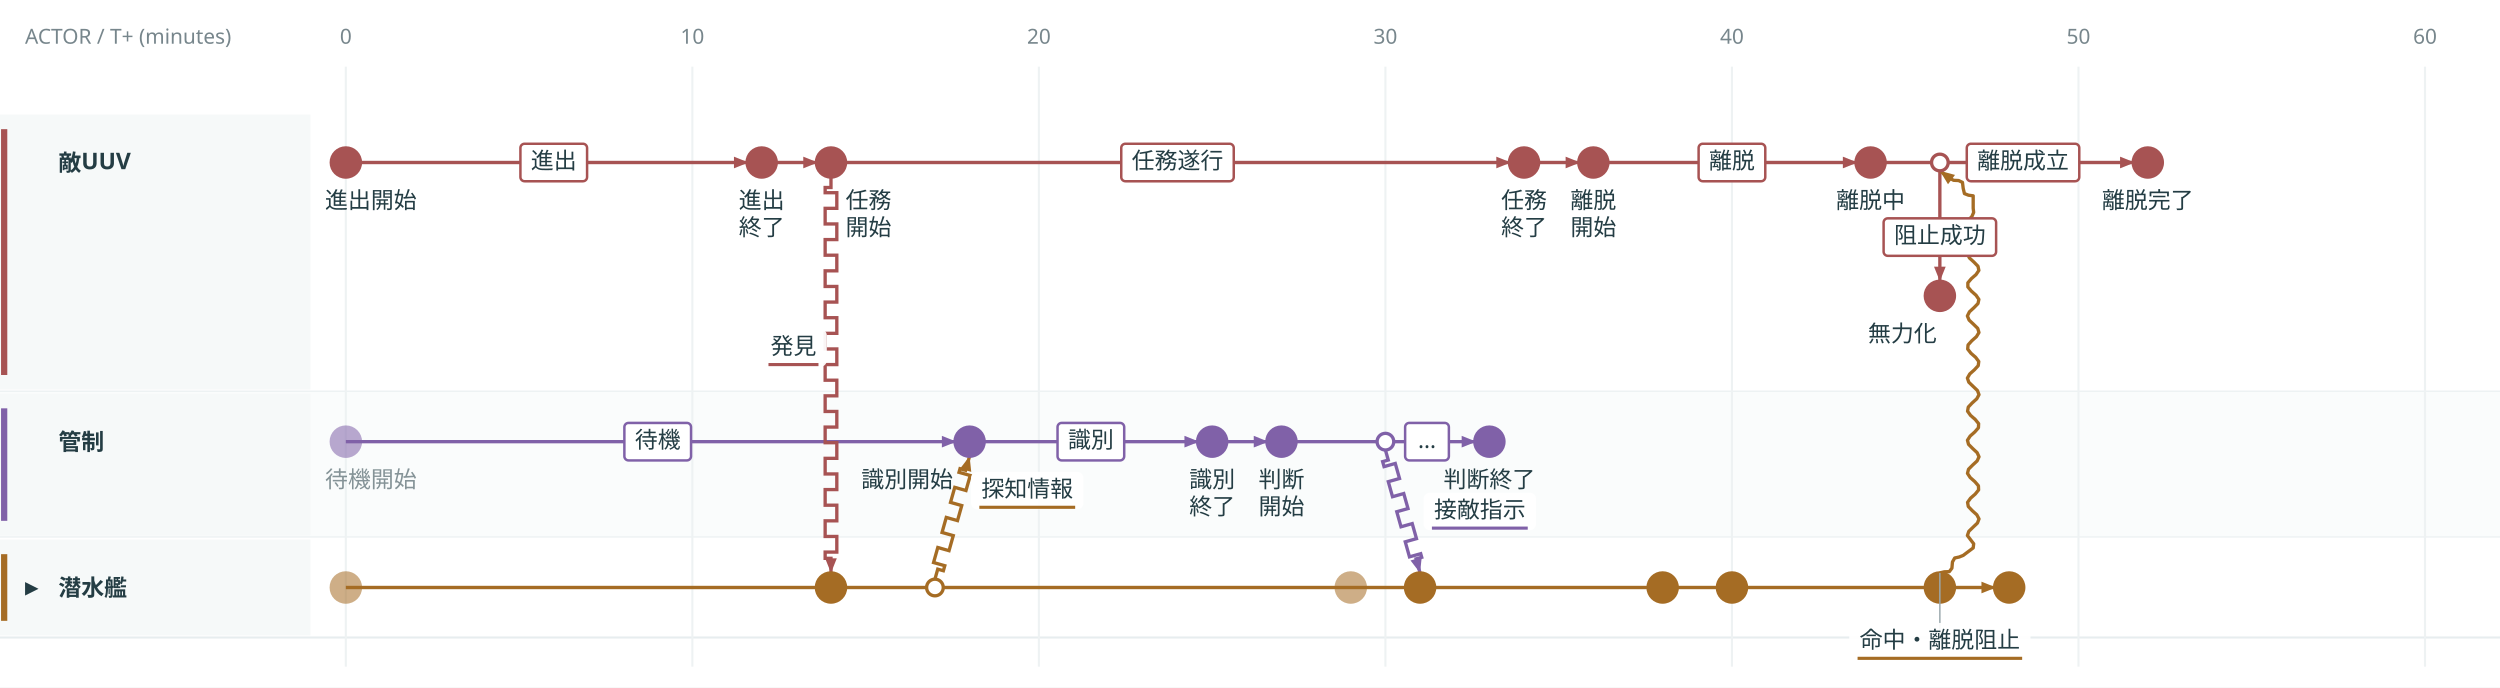
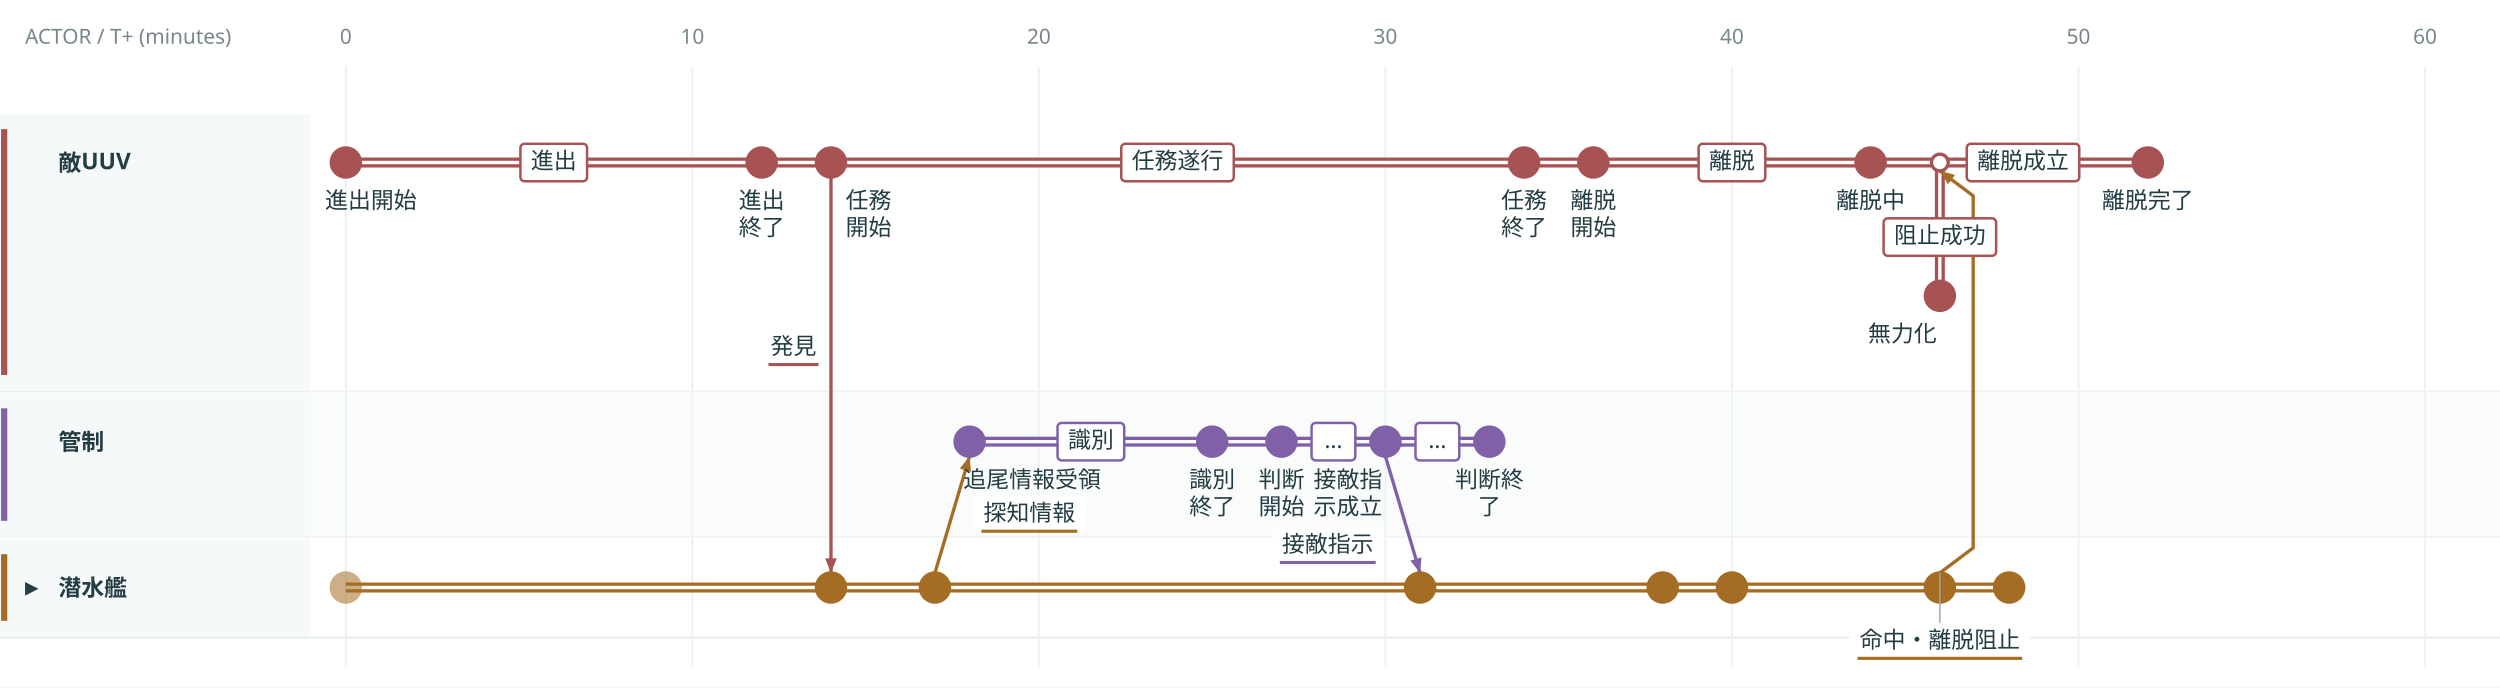
<svg xmlns="http://www.w3.org/2000/svg" width="1200" height="330" viewBox="0 0 1200 330" role="img" aria-label="潜水艦グループ — ソナー・魚雷による任務阻止" font-family="Segoe UI, Noto Sans JP, sans-serif" font-size="11" fill="#243d44" data-view="mission">
  <defs>
    <marker id="arrow" viewBox="0 0 10 10" refX="10" refY="5" markerWidth="7" markerHeight="7" orient="auto-start-reverse" markerUnits="userSpaceOnUse">
      <path d="M0,1 L10,5 L0,9 Z" fill="context-stroke" />
    </marker>
    <marker id="state-arrow" viewBox="0 0 10 10" refX="19" refY="5" markerWidth="7" markerHeight="7" orient="auto-start-reverse" markerUnits="userSpaceOnUse">
      <path d="M0,1 L10,5 L0,9 Z" fill="context-stroke" />
    </marker>
    <clipPath id="time-clip">
      <rect x="152" y="32" width="1048" height="330" />
    </clipPath>
  </defs>
  <rect width="100%" height="100%" fill="white" />
  <rect x="0" y="54" width="1200" height="134" fill="#ffffff" />
  <path d="M0,188 H1200" stroke="#e7edef" />
  <rect x="0" y="188" width="1200" height="70" fill="#fafcfc" />
  <path d="M0,258 H1200" stroke="#e7edef" />
  <rect x="0" y="258" width="1200" height="48" fill="#ffffff" />
  <path d="M0,306 H1200" stroke="#e7edef" />
  <path d="M166,32 V320" stroke="#eef2f3" />
  <text x="166" y="21" text-anchor="middle" font-size="10" fill="#77868c">0</text>
  <path d="M332.333,32 V320" stroke="#eef2f3" />
  <text x="332.333" y="21" text-anchor="middle" font-size="10" fill="#77868c">10</text>
  <path d="M498.667,32 V320" stroke="#eef2f3" />
  <text x="498.667" y="21" text-anchor="middle" font-size="10" fill="#77868c">20</text>
  <path d="M665,32 V320" stroke="#eef2f3" />
  <text x="665" y="21" text-anchor="middle" font-size="10" fill="#77868c">30</text>
  <path d="M831.333,32 V320" stroke="#eef2f3" />
  <text x="831.333" y="21" text-anchor="middle" font-size="10" fill="#77868c">40</text>
  <path d="M997.667,32 V320" stroke="#eef2f3" />
  <text x="997.667" y="21" text-anchor="middle" font-size="10" fill="#77868c">50</text>
  <path d="M1164,32 V320" stroke="#eef2f3" />
  <text x="1164" y="21" text-anchor="middle" font-size="10" fill="#77868c">60</text>
  <text x="12" y="21" font-size="10" fill="#77868c">ACTOR / T+ (minutes)</text>
  <g clip-path="url(#time-clip)">
-     <g class="edge task">
-       <path class="line" data-polarity="positive" d="M166.00,78.00 L365.60,78.00" fill="none" stroke="#a75353" stroke-width="1.6" opacity="1" stroke-linejoin="round" marker-end="url(#state-arrow)" />
-     </g>
-     <g class="edge task">
-       <path class="line" data-polarity="positive" d="M398.87,78.00 L731.53,78.00" fill="none" stroke="#a75353" stroke-width="1.6" opacity="1" stroke-linejoin="round" marker-end="url(#state-arrow)" />
-     </g>
-     <g class="edge task">
-       <path class="line" data-polarity="positive" d="M764.80,78.00 L897.87,78.00" fill="none" stroke="#a75353" stroke-width="1.6" opacity="1" stroke-linejoin="round" marker-end="url(#state-arrow)" />
-     </g>
-     <g class="edge task">
-       <path class="line" data-polarity="positive" d="M166.00,212.00 L465.40,212.00" fill="none" stroke="#8061a8" stroke-width="1.6" opacity="1" stroke-linejoin="round" marker-end="url(#state-arrow)" />
-     </g>
-     <g class="edge task">
-       <path class="line" data-polarity="positive" d="M465.40,212.00 L581.83,212.00" fill="none" stroke="#8061a8" stroke-width="1.6" opacity="1" stroke-linejoin="round" marker-end="url(#state-arrow)" />
-     </g>
-     <g class="edge task">
-       <path class="line" data-polarity="positive" d="M615.10,212.00 L714.90,212.00" fill="none" stroke="#8061a8" stroke-width="1.6" opacity="1" stroke-linejoin="round" marker-end="url(#state-arrow)" />
-     </g>
-     <g class="edge task">
-       <path class="line" data-polarity="positive" d="M365.60,78.00 L398.87,78.00" fill="none" stroke="#a75353" stroke-width="1.6" opacity="1" stroke-linejoin="round" marker-end="url(#state-arrow)" />
-     </g>
-     <g class="edge task">
-       <path class="line" data-polarity="positive" d="M731.53,78.00 L764.80,78.00" fill="none" stroke="#a75353" stroke-width="1.6" opacity="1" stroke-linejoin="round" marker-end="url(#state-arrow)" />
-     </g>
-     <g class="edge task">
-       <path class="line" data-polarity="positive" d="M897.87,78.00 L1030.93,78.00" fill="none" stroke="#a75353" stroke-width="1.6" opacity="1" stroke-linejoin="round" marker-end="url(#state-arrow)" />
-     </g>
-     <g class="edge task">
-       <path class="line" data-polarity="positive" d="M581.83,212.00 L615.10,212.00" fill="none" stroke="#8061a8" stroke-width="1.6" opacity="1" stroke-linejoin="round" marker-end="url(#state-arrow)" />
-     </g>
-     <g class="edge outcome">
-       <path class="line" data-polarity="positive" d="M931.13,82.00 L931.13,135.00" fill="none" stroke="#a75353" stroke-width="1.6" opacity="1" stroke-linejoin="round" marker-end="url(#arrow)" />
+     <g class="edge task" data-performance="fixed">
+       <g class="fixed-task-strokes" opacity="1">
+         <path class="line line-fixed" d="M166.00,78.00 L365.60,78.00" fill="none" stroke="#a75353" stroke-width="4.8" stroke-linejoin="round" />
+         <path class="line-gap" d="M166.00,78.00 L365.60,78.00" fill="none" stroke="#ffffff" stroke-width="1.6" stroke-linejoin="round" pointer-events="none" />
+         <path class="line-arrow" d="M166.00,78.00 L365.60,78.00" fill="none" stroke="#a75353" stroke-width="0" marker-end="url(#state-arrow)" pointer-events="none" />
+       </g>
+     </g>
+     <g class="edge task" data-performance="fixed">
+       <g class="fixed-task-strokes" opacity="1">
+         <path class="line line-fixed" d="M398.87,78.00 L731.53,78.00" fill="none" stroke="#a75353" stroke-width="4.8" stroke-linejoin="round" />
+         <path class="line-gap" d="M398.87,78.00 L731.53,78.00" fill="none" stroke="#ffffff" stroke-width="1.6" stroke-linejoin="round" pointer-events="none" />
+         <path class="line-arrow" d="M398.87,78.00 L731.53,78.00" fill="none" stroke="#a75353" stroke-width="0" marker-end="url(#state-arrow)" pointer-events="none" />
+       </g>
+     </g>
+     <g class="edge task" data-performance="fixed">
+       <g class="fixed-task-strokes" opacity="1">
+         <path class="line line-fixed" d="M764.80,78.00 L897.87,78.00" fill="none" stroke="#a75353" stroke-width="4.8" stroke-linejoin="round" />
+         <path class="line-gap" d="M764.80,78.00 L897.87,78.00" fill="none" stroke="#ffffff" stroke-width="1.6" stroke-linejoin="round" pointer-events="none" />
+         <path class="line-arrow" d="M764.80,78.00 L897.87,78.00" fill="none" stroke="#a75353" stroke-width="0" marker-end="url(#state-arrow)" pointer-events="none" />
+       </g>
+     </g>
+     <g class="edge task" data-performance="fixed">
+       <g class="fixed-task-strokes" opacity="1">
+         <path class="line line-fixed" d="M465.40,212.00 L581.83,212.00" fill="none" stroke="#8061a8" stroke-width="4.8" stroke-linejoin="round" />
+         <path class="line-gap" d="M465.40,212.00 L581.83,212.00" fill="none" stroke="#fafcfc" stroke-width="1.6" stroke-linejoin="round" pointer-events="none" />
+         <path class="line-arrow" d="M465.40,212.00 L581.83,212.00" fill="none" stroke="#8061a8" stroke-width="0" marker-end="url(#state-arrow)" pointer-events="none" />
+       </g>
+     </g>
+     <g class="edge task" data-performance="fixed">
+       <g class="fixed-task-strokes" opacity="1">
+         <path class="line line-fixed" d="M615.10,212.00 L665.00,212.00" fill="none" stroke="#8061a8" stroke-width="4.8" stroke-linejoin="round" />
+         <path class="line-gap" d="M615.10,212.00 L665.00,212.00" fill="none" stroke="#fafcfc" stroke-width="1.6" stroke-linejoin="round" pointer-events="none" />
+         <path class="line-arrow" d="M615.10,212.00 L665.00,212.00" fill="none" stroke="#8061a8" stroke-width="0" marker-end="url(#state-arrow)" pointer-events="none" />
+       </g>
+     </g>
+     <g class="edge task" data-performance="fixed">
+       <g class="fixed-task-strokes" opacity="1">
+         <path class="line line-fixed" d="M365.60,78.00 L398.87,78.00" fill="none" stroke="#a75353" stroke-width="4.8" stroke-linejoin="round" />
+         <path class="line-gap" d="M365.60,78.00 L398.87,78.00" fill="none" stroke="#ffffff" stroke-width="1.6" stroke-linejoin="round" pointer-events="none" />
+         <path class="line-arrow" d="M365.60,78.00 L398.87,78.00" fill="none" stroke="#a75353" stroke-width="0" marker-end="url(#state-arrow)" pointer-events="none" />
+       </g>
+     </g>
+     <g class="edge task" data-performance="fixed">
+       <g class="fixed-task-strokes" opacity="1">
+         <path class="line line-fixed" d="M731.53,78.00 L764.80,78.00" fill="none" stroke="#a75353" stroke-width="4.8" stroke-linejoin="round" />
+         <path class="line-gap" d="M731.53,78.00 L764.80,78.00" fill="none" stroke="#ffffff" stroke-width="1.6" stroke-linejoin="round" pointer-events="none" />
+         <path class="line-arrow" d="M731.53,78.00 L764.80,78.00" fill="none" stroke="#a75353" stroke-width="0" marker-end="url(#state-arrow)" pointer-events="none" />
+       </g>
+     </g>
+     <g class="edge task" data-performance="fixed">
+       <g class="fixed-task-strokes" opacity="1">
+         <path class="line line-fixed" d="M897.87,78.00 L1030.93,78.00" fill="none" stroke="#a75353" stroke-width="4.8" stroke-linejoin="round" />
+         <path class="line-gap" d="M897.87,78.00 L1030.93,78.00" fill="none" stroke="#ffffff" stroke-width="1.6" stroke-linejoin="round" pointer-events="none" />
+         <path class="line-arrow" d="M897.87,78.00 L1030.93,78.00" fill="none" stroke="#a75353" stroke-width="0" marker-end="url(#state-arrow)" pointer-events="none" />
+       </g>
+     </g>
+     <g class="edge task" data-performance="fixed">
+       <g class="fixed-task-strokes" opacity="1">
+         <path class="line line-fixed" d="M581.83,212.00 L615.10,212.00" fill="none" stroke="#8061a8" stroke-width="4.8" stroke-linejoin="round" />
+         <path class="line-gap" d="M581.83,212.00 L615.10,212.00" fill="none" stroke="#fafcfc" stroke-width="1.6" stroke-linejoin="round" pointer-events="none" />
+         <path class="line-arrow" d="M581.83,212.00 L615.10,212.00" fill="none" stroke="#8061a8" stroke-width="0" marker-end="url(#state-arrow)" pointer-events="none" />
+       </g>
+     </g>
+     <g class="edge task" data-performance="fixed">
+       <g class="fixed-task-strokes" opacity="1">
+         <path class="line line-fixed" d="M665.00,212.00 L714.90,212.00" fill="none" stroke="#8061a8" stroke-width="4.8" stroke-linejoin="round" />
+         <path class="line-gap" d="M665.00,212.00 L714.90,212.00" fill="none" stroke="#fafcfc" stroke-width="1.6" stroke-linejoin="round" pointer-events="none" />
+         <path class="line-arrow" d="M665.00,212.00 L714.90,212.00" fill="none" stroke="#8061a8" stroke-width="0" marker-end="url(#state-arrow)" pointer-events="none" />
+       </g>
+     </g>
+     <g class="edge outcome" data-performance="fixed">
+       <g class="fixed-task-strokes" opacity="1">
+         <path class="line line-fixed" d="M931.13,82.00 L931.13,135.00" fill="none" stroke="#a75353" stroke-width="4.8" stroke-linejoin="round" />
+         <path class="line-gap" d="M931.13,82.00 L931.13,135.00" fill="none" stroke="#ffffff" stroke-width="1.6" stroke-linejoin="round" pointer-events="none" />
+         <path class="line-arrow" d="M931.13,82.00 L931.13,135.00" fill="none" stroke="#a75353" stroke-width="0" marker-end="url(#arrow)" pointer-events="none" />
+       </g>
    </g>
    <g class="edge causal">
      <defs>
        <marker id="causal-arrow-11" viewBox="0 0 10 10" refX="10" refY="5" markerWidth="7" markerHeight="7" orient="90" markerUnits="userSpaceOnUse">
          <path d="M0,1 L10,5 L0,9 Z" fill="#a75353" />
        </marker>
      </defs>
-       <path class="line" data-polarity="positive" d="M398.87,85.00 L398.87,90.00 L396.07,90.00 L396.07,92.50 L401.67,92.50 L401.67,100.00 L396.07,100.00 L396.07,107.50 L401.67,107.50 L401.67,115.00 L396.07,115.00 L396.07,122.50 L401.67,122.50 L401.67,130.00 L396.07,130.00 L396.07,137.50 L401.67,137.50 L401.67,145.00 L396.07,145.00 L396.07,152.50 L401.67,152.50 L401.67,160.00 L396.07,160.00 L396.07,167.50 L401.67,167.50 L401.67,175.00 L396.07,175.00 L396.07,182.50 L401.67,182.50 L401.67,190.00 L396.07,190.00 L396.07,197.50 L401.67,197.50 L401.67,205.00 L396.07,205.00 L396.07,212.50 L401.67,212.50 L401.67,220.00 L396.07,220.00 L396.07,227.50 L401.67,227.50 L401.67,235.00 L396.07,235.00 L396.07,242.50 L401.67,242.50 L401.67,250.00 L396.07,250.00 L396.07,257.50 L401.67,257.50 L401.67,265.00 L396.07,265.00 L396.07,268.00 L398.87,268.00 L398.87,275.00" fill="none" stroke="#a75353" stroke-width="1.6" opacity="1" stroke-linejoin="miter" marker-end="url(#causal-arrow-11)" />
+       <path class="line" d="M398.87,85.00 L398.87,275.00" fill="none" stroke="#a75353" stroke-width="1.6" opacity="1" stroke-linejoin="round" marker-end="url(#causal-arrow-11)" />
    </g>
    <g class="edge causal">
      <defs>
-         <marker id="causal-arrow-12" viewBox="0 0 10 10" refX="10" refY="5" markerWidth="7" markerHeight="7" orient="-74.256" markerUnits="userSpaceOnUse">
+         <marker id="causal-arrow-12" viewBox="0 0 10 10" refX="10" refY="5" markerWidth="7" markerHeight="7" orient="-73.457" markerUnits="userSpaceOnUse">
          <path d="M0,1 L10,5 L0,9 Z" fill="#a56c24" />
        </marker>
      </defs>
-       <path class="line" data-polarity="positive" d="M448.77,278.00 L450.12,273.19 L452.82,273.95 L453.50,271.54 L448.11,270.02 L450.14,262.80 L455.53,264.32 L457.57,257.10 L452.18,255.58 L454.21,248.37 L459.60,249.89 L461.64,242.67 L456.25,241.15 L458.28,233.93 L463.67,235.45 L465.71,228.23 L460.32,226.71 L460.81,224.98 L463.50,225.74 L465.40,219.00" fill="none" stroke="#a56c24" stroke-width="1.6" opacity="1" stroke-linejoin="miter" marker-end="url(#causal-arrow-12)" />
+       <path class="line" d="M448.77,275.00 L465.40,219.00" fill="none" stroke="#a56c24" stroke-width="1.6" opacity="1" stroke-linejoin="round" marker-end="url(#causal-arrow-12)" />
    </g>
    <g class="edge causal">
      <defs>
-         <marker id="causal-arrow-13" viewBox="0 0 10 10" refX="10" refY="5" markerWidth="7" markerHeight="7" orient="74.256" markerUnits="userSpaceOnUse">
+         <marker id="causal-arrow-13" viewBox="0 0 10 10" refX="10" refY="5" markerWidth="7" markerHeight="7" orient="73.457" markerUnits="userSpaceOnUse">
          <path d="M0,1 L10,5 L0,9 Z" fill="#8061a8" />
        </marker>
      </defs>
-       <path class="line" data-polarity="positive" d="M665.00,216.00 L666.36,220.81 L663.66,221.57 L664.34,223.98 L669.73,222.46 L671.77,229.68 L666.38,231.20 L668.41,238.42 L673.80,236.90 L675.84,244.11 L670.45,245.63 L672.48,252.85 L677.87,251.33 L679.91,258.55 L674.52,260.07 L676.55,267.29 L681.94,265.77 L682.43,267.50 L679.73,268.26 L681.63,275.00" fill="none" stroke="#8061a8" stroke-width="1.6" opacity="1" stroke-linejoin="miter" marker-end="url(#causal-arrow-13)" />
+       <path class="line" d="M665.00,219.00 L681.63,275.00" fill="none" stroke="#8061a8" stroke-width="1.6" opacity="1" stroke-linejoin="round" marker-end="url(#causal-arrow-13)" />
    </g>
    <g class="edge causal">
      <defs>
        <marker id="causal-arrow-14" viewBox="0 0 10 10" refX="10" refY="5" markerWidth="7" markerHeight="7" orient="-143.13" markerUnits="userSpaceOnUse">
          <path d="M0,1 L10,5 L0,9 Z" fill="#a56c24" />
        </marker>
      </defs>
-       <path class="line" data-polarity="negative" d="M931.13,275.00 L931.13,275.00 L933.23,274.47 L935.67,274.38 L936.92,272.72 L937.18,269.73 L938.26,267.84 L940.41,267.37 L942.33,266.60 L943.93,265.40 L945.53,264.20 L947.13,263.00 L947.13,263.00 L947.13,263.00 L947.13,263.00 L947.37,261.01 L945.84,259.02 L944.35,257.04 L945.02,255.05 L947.06,253.06 L949.16,251.07 L949.93,249.08 L948.87,247.09 L946.67,245.11 L944.78,243.12 L944.43,241.13 L945.85,239.14 L948.11,237.15 L949.73,235.16 L949.65,233.18 L947.93,231.19 L945.68,229.20 L944.39,227.21 L944.89,225.22 L946.86,223.24 L949.01,221.25 L949.93,219.26 L949.02,217.27 L946.88,215.28 L944.90,213.29 L944.38,211.31 L945.67,209.32 L947.91,207.33 L949.65,205.34 L949.74,203.35 L948.13,201.36 L945.86,199.38 L944.43,197.39 L944.77,195.40 L946.65,193.41 L948.85,191.42 L949.92,189.44 L949.17,187.45 L947.09,185.46 L945.03,183.47 L944.35,181.48 L945.49,179.49 L947.71,177.51 L949.55,175.52 L949.81,173.53 L948.32,171.54 L946.05,169.55 L944.49,167.56 L944.66,165.58 L946.45,163.59 L948.68,161.60 L949.90,159.61 L949.31,157.62 L947.29,155.64 L945.17,153.65 L944.34,151.66 L945.33,149.67 L947.50,147.68 L949.44,145.69 L949.86,143.71 L948.50,141.72 L946.25,139.73 L944.57,137.74 L944.57,135.75 L946.25,133.76 L948.51,131.78 L949.86,129.79 L949.43,127.80 L947.50,125.81 L945.32,123.82 L944.34,121.84 L945.18,119.85 L947.30,117.86 L949.31,115.87 L949.90,113.88 L948.68,111.89 L946.44,109.91 L944.66,107.92 L944.53,105.93 L946.50,103.94 L947.36,101.95 L947.13,99.96 L947.13,97.98 L947.13,95.99 L947.13,94.00 L947.13,94.00 L947.13,94.00 L947.13,94.00 L944.87,93.69 L942.93,92.93 L942.33,90.40 L941.98,87.54 L940.14,86.66 L937.73,86.54 L935.93,85.60 L934.33,84.40 L932.73,83.20 L931.13,82.00 L931.13,82.00" fill="none" stroke="#a56c24" stroke-width="1.6" opacity="1" stroke-linejoin="round" marker-end="url(#causal-arrow-14)" />
-     </g>
-     <g class="edge task">
-       <path class="line" data-polarity="positive" d="M166.00,282.00 L964.40,282.00" fill="none" stroke="#a56c24" stroke-width="1.6" opacity="1" stroke-linejoin="round" marker-end="url(#state-arrow)" />
-     </g>
-     <g class="junction" data-time="46">
+       <path class="line" d="M931.13,275.00 L947.13,263.00 L947.13,94.00 L931.13,82.00" fill="none" stroke="#a56c24" stroke-width="1.6" opacity="1" stroke-linejoin="round" marker-end="url(#causal-arrow-14)" />
+     </g>
+     <g class="edge task" data-performance="fixed">
+       <g class="fixed-task-strokes" opacity="1">
+         <path class="line line-fixed" d="M166.00,282.00 L964.40,282.00" fill="none" stroke="#a56c24" stroke-width="4.8" stroke-linejoin="round" />
+         <path class="line-gap" d="M166.00,282.00 L964.40,282.00" fill="none" stroke="#ffffff" stroke-width="1.6" stroke-linejoin="round" pointer-events="none" />
+         <path class="line-arrow" d="M166.00,282.00 L964.40,282.00" fill="none" stroke="#a56c24" stroke-width="0" marker-end="url(#state-arrow)" pointer-events="none" />
+       </g>
+     </g>
+     <g class="junction" data-time="46" data-junction-id="j-escape-hit">
      <circle cx="931.133" cy="78" r="4" fill="white" stroke="#a75353" stroke-width="1.6" />
-     </g>
-     <g class="junction" data-time="17">
-       <circle cx="448.767" cy="282" r="4" fill="white" stroke="#a56c24" stroke-width="1.6" />
-     </g>
-     <g class="junction" data-time="30">
-       <circle cx="665" cy="212" r="4" fill="white" stroke="#8061a8" stroke-width="1.6" />
    </g>
    <g class="state" opacity="1">
      <circle class="body" cx="166" cy="78" r="7" fill="#a75353" stroke="#a75353" stroke-width="1.6" />
      <text x="178" y="100" text-anchor="middle" font-size="11">進出開始</text>
    </g>
    <g class="state" opacity="1">
      <circle class="body" cx="365.6" cy="78" r="7" fill="#a75353" stroke="#a75353" stroke-width="1.6" />
      <text x="365.6" y="100" text-anchor="middle" font-size="11">進出</text>
      <text x="365.6" y="113" text-anchor="middle" font-size="11">終了</text>
    </g>
    <g class="state" opacity="1">
      <circle class="body" cx="398.867" cy="78" r="7" fill="#a75353" stroke="#a75353" stroke-width="1.6" />
      <text x="416.867" y="100" text-anchor="middle" font-size="11">任務</text>
      <text x="416.867" y="113" text-anchor="middle" font-size="11">開始</text>
    </g>
    <g class="state" opacity="1">
      <circle class="body" cx="731.533" cy="78" r="7" fill="#a75353" stroke="#a75353" stroke-width="1.6" />
      <text x="731.533" y="100" text-anchor="middle" font-size="11">任務</text>
      <text x="731.533" y="113" text-anchor="middle" font-size="11">終了</text>
    </g>
    <g class="state" opacity="1">
      <circle class="body" cx="764.8" cy="78" r="7" fill="#a75353" stroke="#a75353" stroke-width="1.6" />
      <text x="764.8" y="100" text-anchor="middle" font-size="11">離脱</text>
      <text x="764.8" y="113" text-anchor="middle" font-size="11">開始</text>
    </g>
    <g class="state" opacity="1">
      <circle class="body" cx="897.867" cy="78" r="7" fill="#a75353" stroke="#a75353" stroke-width="1.6" />
      <text x="897.867" y="100" text-anchor="middle" font-size="11">離脱中</text>
    </g>
    <g class="state" opacity="1">
      <circle class="body" cx="931.133" cy="142" r="7" fill="#a75353" stroke="#a75353" stroke-width="1.6" />
      <text x="913.133" y="164" text-anchor="middle" font-size="11">無力化</text>
    </g>
    <g class="state" opacity="1">
      <circle class="body" cx="1030.933" cy="78" r="7" fill="#a75353" stroke="#a75353" stroke-width="1.6" />
      <text x="1030.933" y="100" text-anchor="middle" font-size="11">離脱完了</text>
    </g>
-     <g class="state" opacity="0.55">
-       <circle class="body" cx="166" cy="212" r="7" fill="#8061a8" stroke="#8061a8" stroke-width="1.6" />
-       <text x="178" y="234" text-anchor="middle" font-size="11">待機開始</text>
-     </g>
    <g class="state" opacity="1">
      <circle class="body" cx="465.4" cy="212" r="7" fill="#8061a8" stroke="#8061a8" stroke-width="1.6" />
-       <text x="435.4" y="234" text-anchor="middle" font-size="11">識別開始</text>
+       <text x="495.4" y="234" text-anchor="middle" font-size="11">追尾情報受領</text>
    </g>
    <g class="state" opacity="1">
      <circle class="body" cx="581.833" cy="212" r="7" fill="#8061a8" stroke="#8061a8" stroke-width="1.6" />
      <text x="581.833" y="234" text-anchor="middle" font-size="11">識別</text>
      <text x="581.833" y="247" text-anchor="middle" font-size="11">終了</text>
    </g>
    <g class="state" opacity="1">
      <circle class="body" cx="615.1" cy="212" r="7" fill="#8061a8" stroke="#8061a8" stroke-width="1.6" />
      <text x="615.1" y="234" text-anchor="middle" font-size="11">判断</text>
      <text x="615.1" y="247" text-anchor="middle" font-size="11">開始</text>
    </g>
    <g class="state" opacity="1">
+       <circle class="body" cx="665" cy="212" r="7" fill="#8061a8" stroke="#8061a8" stroke-width="1.6" />
+       <text x="647" y="234" text-anchor="middle" font-size="11">接敵指</text>
+       <text x="647" y="247" text-anchor="middle" font-size="11">示成立</text>
+     </g>
+     <g class="state" opacity="1">
      <circle class="body" cx="714.9" cy="212" r="7" fill="#8061a8" stroke="#8061a8" stroke-width="1.6" />
-       <text x="714.9" y="234" text-anchor="middle" font-size="11">判断終了</text>
+       <text x="714.9" y="234" text-anchor="middle" font-size="11">判断終</text>
+       <text x="714.9" y="247" text-anchor="middle" font-size="11">了</text>
    </g>
    <g class="state" opacity="0.55">
      <circle class="body" cx="166" cy="282" r="7" fill="#a56c24" stroke="#a56c24" stroke-width="1.6" />
    </g>
    <g class="state" opacity="1">
      <circle class="body" cx="398.867" cy="282" r="7" fill="#a56c24" stroke="#a56c24" stroke-width="1.6" />
    </g>
-     <g class="state" opacity="0.55">
-       <circle class="body" cx="648.367" cy="282" r="7" fill="#a56c24" stroke="#a56c24" stroke-width="1.6" />
+     <g class="state" opacity="1">
+       <circle class="body" cx="448.767" cy="282" r="7" fill="#a56c24" stroke="#a56c24" stroke-width="1.6" />
    </g>
    <g class="state" opacity="1">
      <circle class="body" cx="681.633" cy="282" r="7" fill="#a56c24" stroke="#a56c24" stroke-width="1.6" />
    </g>
    <g class="state" opacity="1">
      <circle class="body" cx="798.067" cy="282" r="7" fill="#a56c24" stroke="#a56c24" stroke-width="1.6" />
    </g>
    <g class="state" opacity="1">
      <circle class="body" cx="831.333" cy="282" r="7" fill="#a56c24" stroke="#a56c24" stroke-width="1.6" />
    </g>
    <g class="state" opacity="1">
      <circle class="body" cx="931.133" cy="282" r="7" fill="#a56c24" stroke="#a56c24" stroke-width="1.6" />
    </g>
    <g class="state" opacity="1">
      <circle class="body" cx="964.4" cy="282" r="7" fill="#a56c24" stroke="#a56c24" stroke-width="1.6" />
    </g>
    <g class="edge-label task-label">
      <rect class="label-frame" x="249.8" y="69" width="32" height="18" rx="2" fill="white" fill-opacity="1" stroke="#a75353" stroke-width="1.2" />
      <text x="265.8" y="81" text-anchor="middle">進出</text>
    </g>
    <g class="edge-label task-label">
      <rect class="label-frame" x="538.2" y="69" width="54" height="18" rx="2" fill="white" fill-opacity="1" stroke="#a75353" stroke-width="1.2" />
      <text x="565.2" y="81" text-anchor="middle">任務遂行</text>
    </g>
    <g class="edge-label task-label">
      <rect class="label-frame" x="815.333" y="69" width="32" height="18" rx="2" fill="white" fill-opacity="1" stroke="#a75353" stroke-width="1.2" />
      <text x="831.333" y="81" text-anchor="middle">離脱</text>
    </g>
    <g class="edge-label task-label">
-       <rect class="label-frame" x="299.7" y="203" width="32" height="18" rx="2" fill="white" fill-opacity="1" stroke="#8061a8" stroke-width="1.2" />
-       <text x="315.7" y="215" text-anchor="middle">待機</text>
-     </g>
-     <g class="edge-label task-label">
      <rect class="label-frame" x="507.617" y="203" width="32" height="18" rx="2" fill="white" fill-opacity="1" stroke="#8061a8" stroke-width="1.2" />
      <text x="523.617" y="215" text-anchor="middle">識別</text>
    </g>
    <g class="edge-label task-label">
-       <rect class="label-frame" x="674.46" y="203" width="21" height="18" rx="2" fill="white" fill-opacity="1" stroke="#8061a8" stroke-width="1.2" />
-       <text x="684.96" y="215" text-anchor="middle">…</text>
+       <rect class="label-frame" x="629.55" y="203" width="21" height="18" rx="2" fill="white" fill-opacity="1" stroke="#8061a8" stroke-width="1.2" />
+       <text x="640.05" y="215" text-anchor="middle">…</text>
    </g>
    <g class="edge-label task-label">
      <rect class="label-frame" x="944.053" y="69" width="54" height="18" rx="2" fill="white" fill-opacity="1" stroke="#a75353" stroke-width="1.2" />
      <text x="971.053" y="81" text-anchor="middle">離脱成立</text>
+     </g>
+     <g class="edge-label task-label">
+       <rect class="label-frame" x="679.45" y="203" width="21" height="18" rx="2" fill="white" fill-opacity="1" stroke="#8061a8" stroke-width="1.2" />
+       <text x="689.95" y="215" text-anchor="middle">…</text>
    </g>
    <g class="edge-label task-label">
      <rect class="label-frame" x="904.133" y="104.8" width="54" height="18" rx="2" fill="white" fill-opacity="1" stroke="#a75353" stroke-width="1.2" />
      <text x="931.133" y="116.8" text-anchor="middle">阻止成功</text>
    </g>
    <g class="edge-label causal-label">
      <rect class="label-background" x="364.867" y="158" width="32" height="18" rx="3" fill="white" fill-opacity="0.94" />
      <path class="label-underline" d="M368.867,175 H392.867" fill="none" stroke="#a75353" stroke-width="1.5" />
      <text x="380.867" y="170" text-anchor="middle">発見</text>
    </g>
    <g class="edge-label causal-label">
-       <rect class="label-background" x="466.083" y="226.5" width="54" height="18" rx="3" fill="white" fill-opacity="0.94" />
-       <path class="label-underline" d="M470.083,243.5 H516.083" fill="none" stroke="#a56c24" stroke-width="1.5" />
-       <text x="493.083" y="238.5" text-anchor="middle">探知情報</text>
+       <rect class="label-background" x="467.083" y="238" width="54" height="18" rx="3" fill="white" fill-opacity="0.94" />
+       <path class="label-underline" d="M471.083,255 H517.083" fill="none" stroke="#a56c24" stroke-width="1.5" />
+       <text x="494.083" y="250" text-anchor="middle">探知情報</text>
    </g>
    <g class="edge-label causal-label">
-       <rect class="label-background" x="683.317" y="236.5" width="54" height="18" rx="3" fill="white" fill-opacity="0.94" />
-       <path class="label-underline" d="M687.317,253.5 H733.317" fill="none" stroke="#8061a8" stroke-width="1.5" />
-       <text x="710.317" y="248.5" text-anchor="middle">接敵指示</text>
+       <rect class="label-background" x="610.317" y="253" width="54" height="18" rx="3" fill="white" fill-opacity="0.94" />
+       <path class="label-underline" d="M614.317,270 H660.317" fill="none" stroke="#8061a8" stroke-width="1.5" />
+       <text x="637.317" y="265" text-anchor="middle">接敵指示</text>
    </g>
    <g class="edge-label causal-label">
      <path class="label-leader" d="M931.133,275 L931.133,308" stroke="#9aa8ad" stroke-width="0.7" fill="none" />
      <rect class="label-background" x="887.633" y="299" width="87" height="18" rx="3" fill="white" fill-opacity="0.94" />
      <path class="label-underline" d="M891.633,316 H970.633" fill="none" stroke="#a56c24" stroke-width="1.5" />
      <text x="931.133" y="311" text-anchor="middle">命中・離脱阻止</text>
    </g>
  </g>
  <g class="actor">
    <rect x="0" y="55" width="149" height="132" fill="#f6f9f9" />
    <path d="M2,62 V180" stroke="#a75353" stroke-width="3" />
    <text x="28" y="82" font-weight="600" font-size="11">敵UUV</text>
  </g>
  <g class="actor">
    <rect x="0" y="189" width="149" height="68" fill="#f6f9f9" />
    <path d="M2,196 V250" stroke="#8061a8" stroke-width="3" />
    <text x="28" y="216" font-weight="600" font-size="11">管制</text>
  </g>
  <g class="actor">
    <rect x="0" y="259" width="149" height="46" fill="#f6f9f9" />
    <path d="M2,266 V298" stroke="#a56c24" stroke-width="3" />
    <text class="collapse-toggle" data-collapse="uuv" x="12" y="286" font-size="13">▸</text>
    <text x="28" y="286" font-weight="600" font-size="11">潜水艦</text>
  </g>
</svg>
